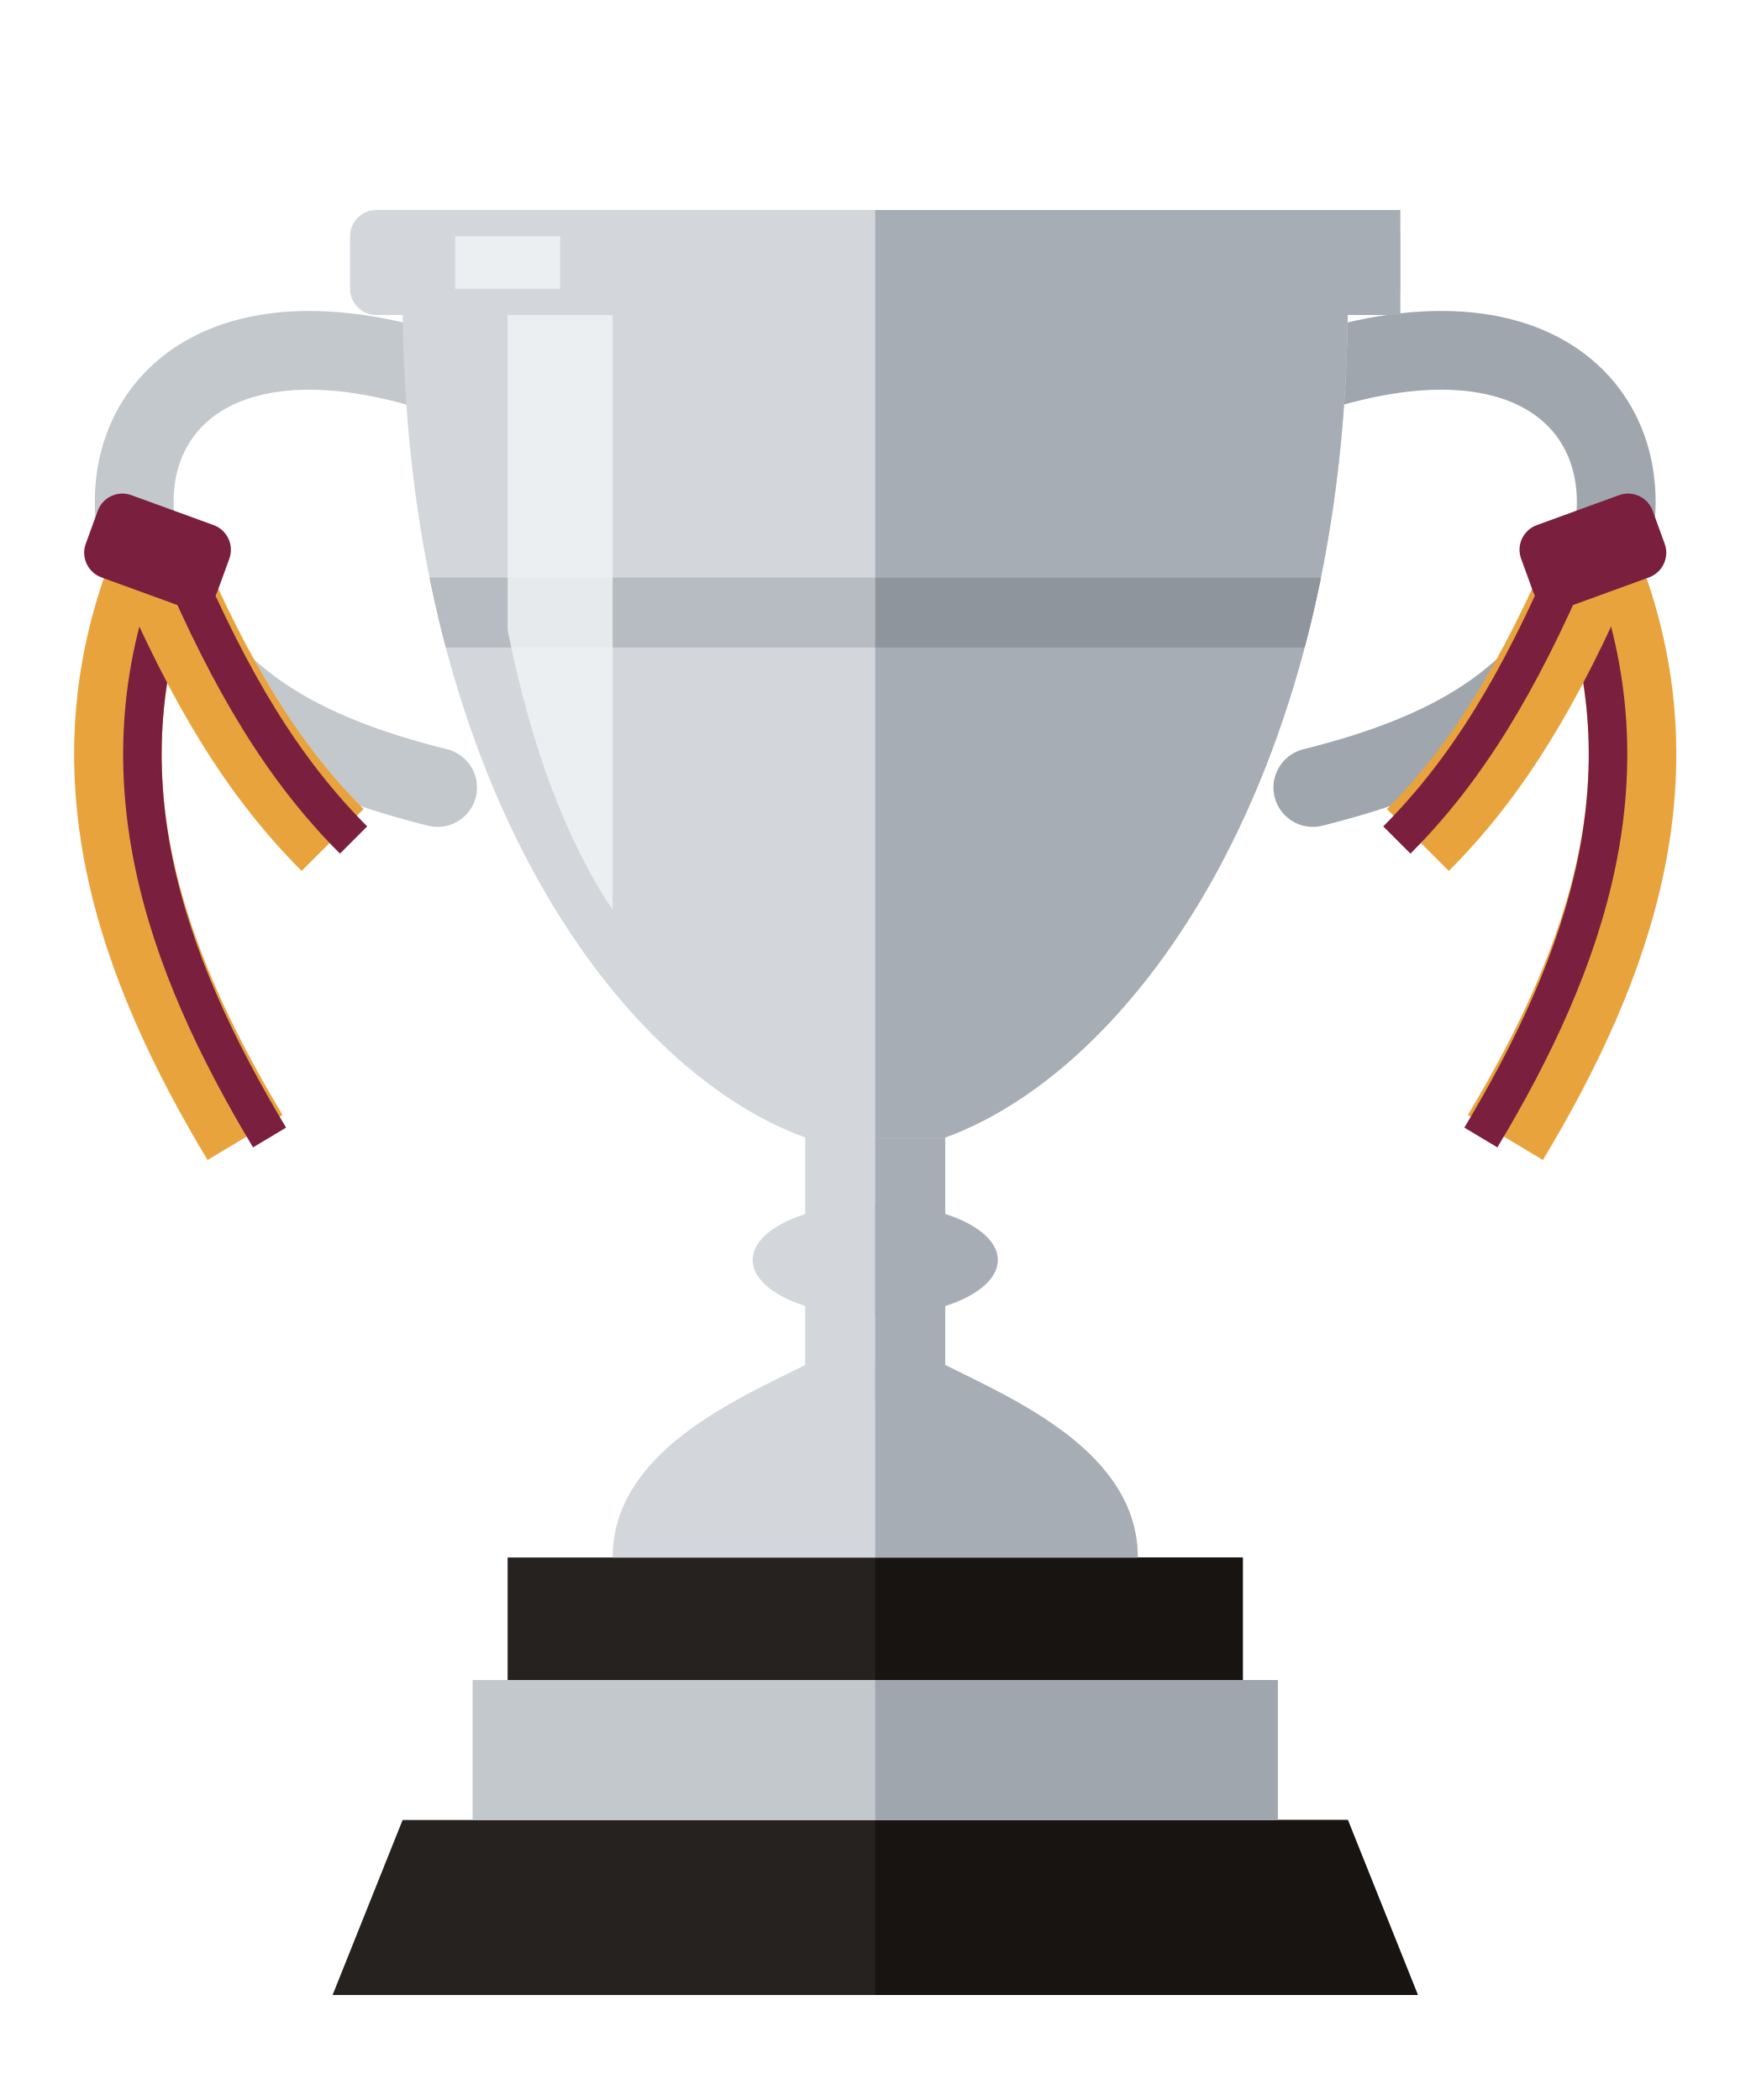
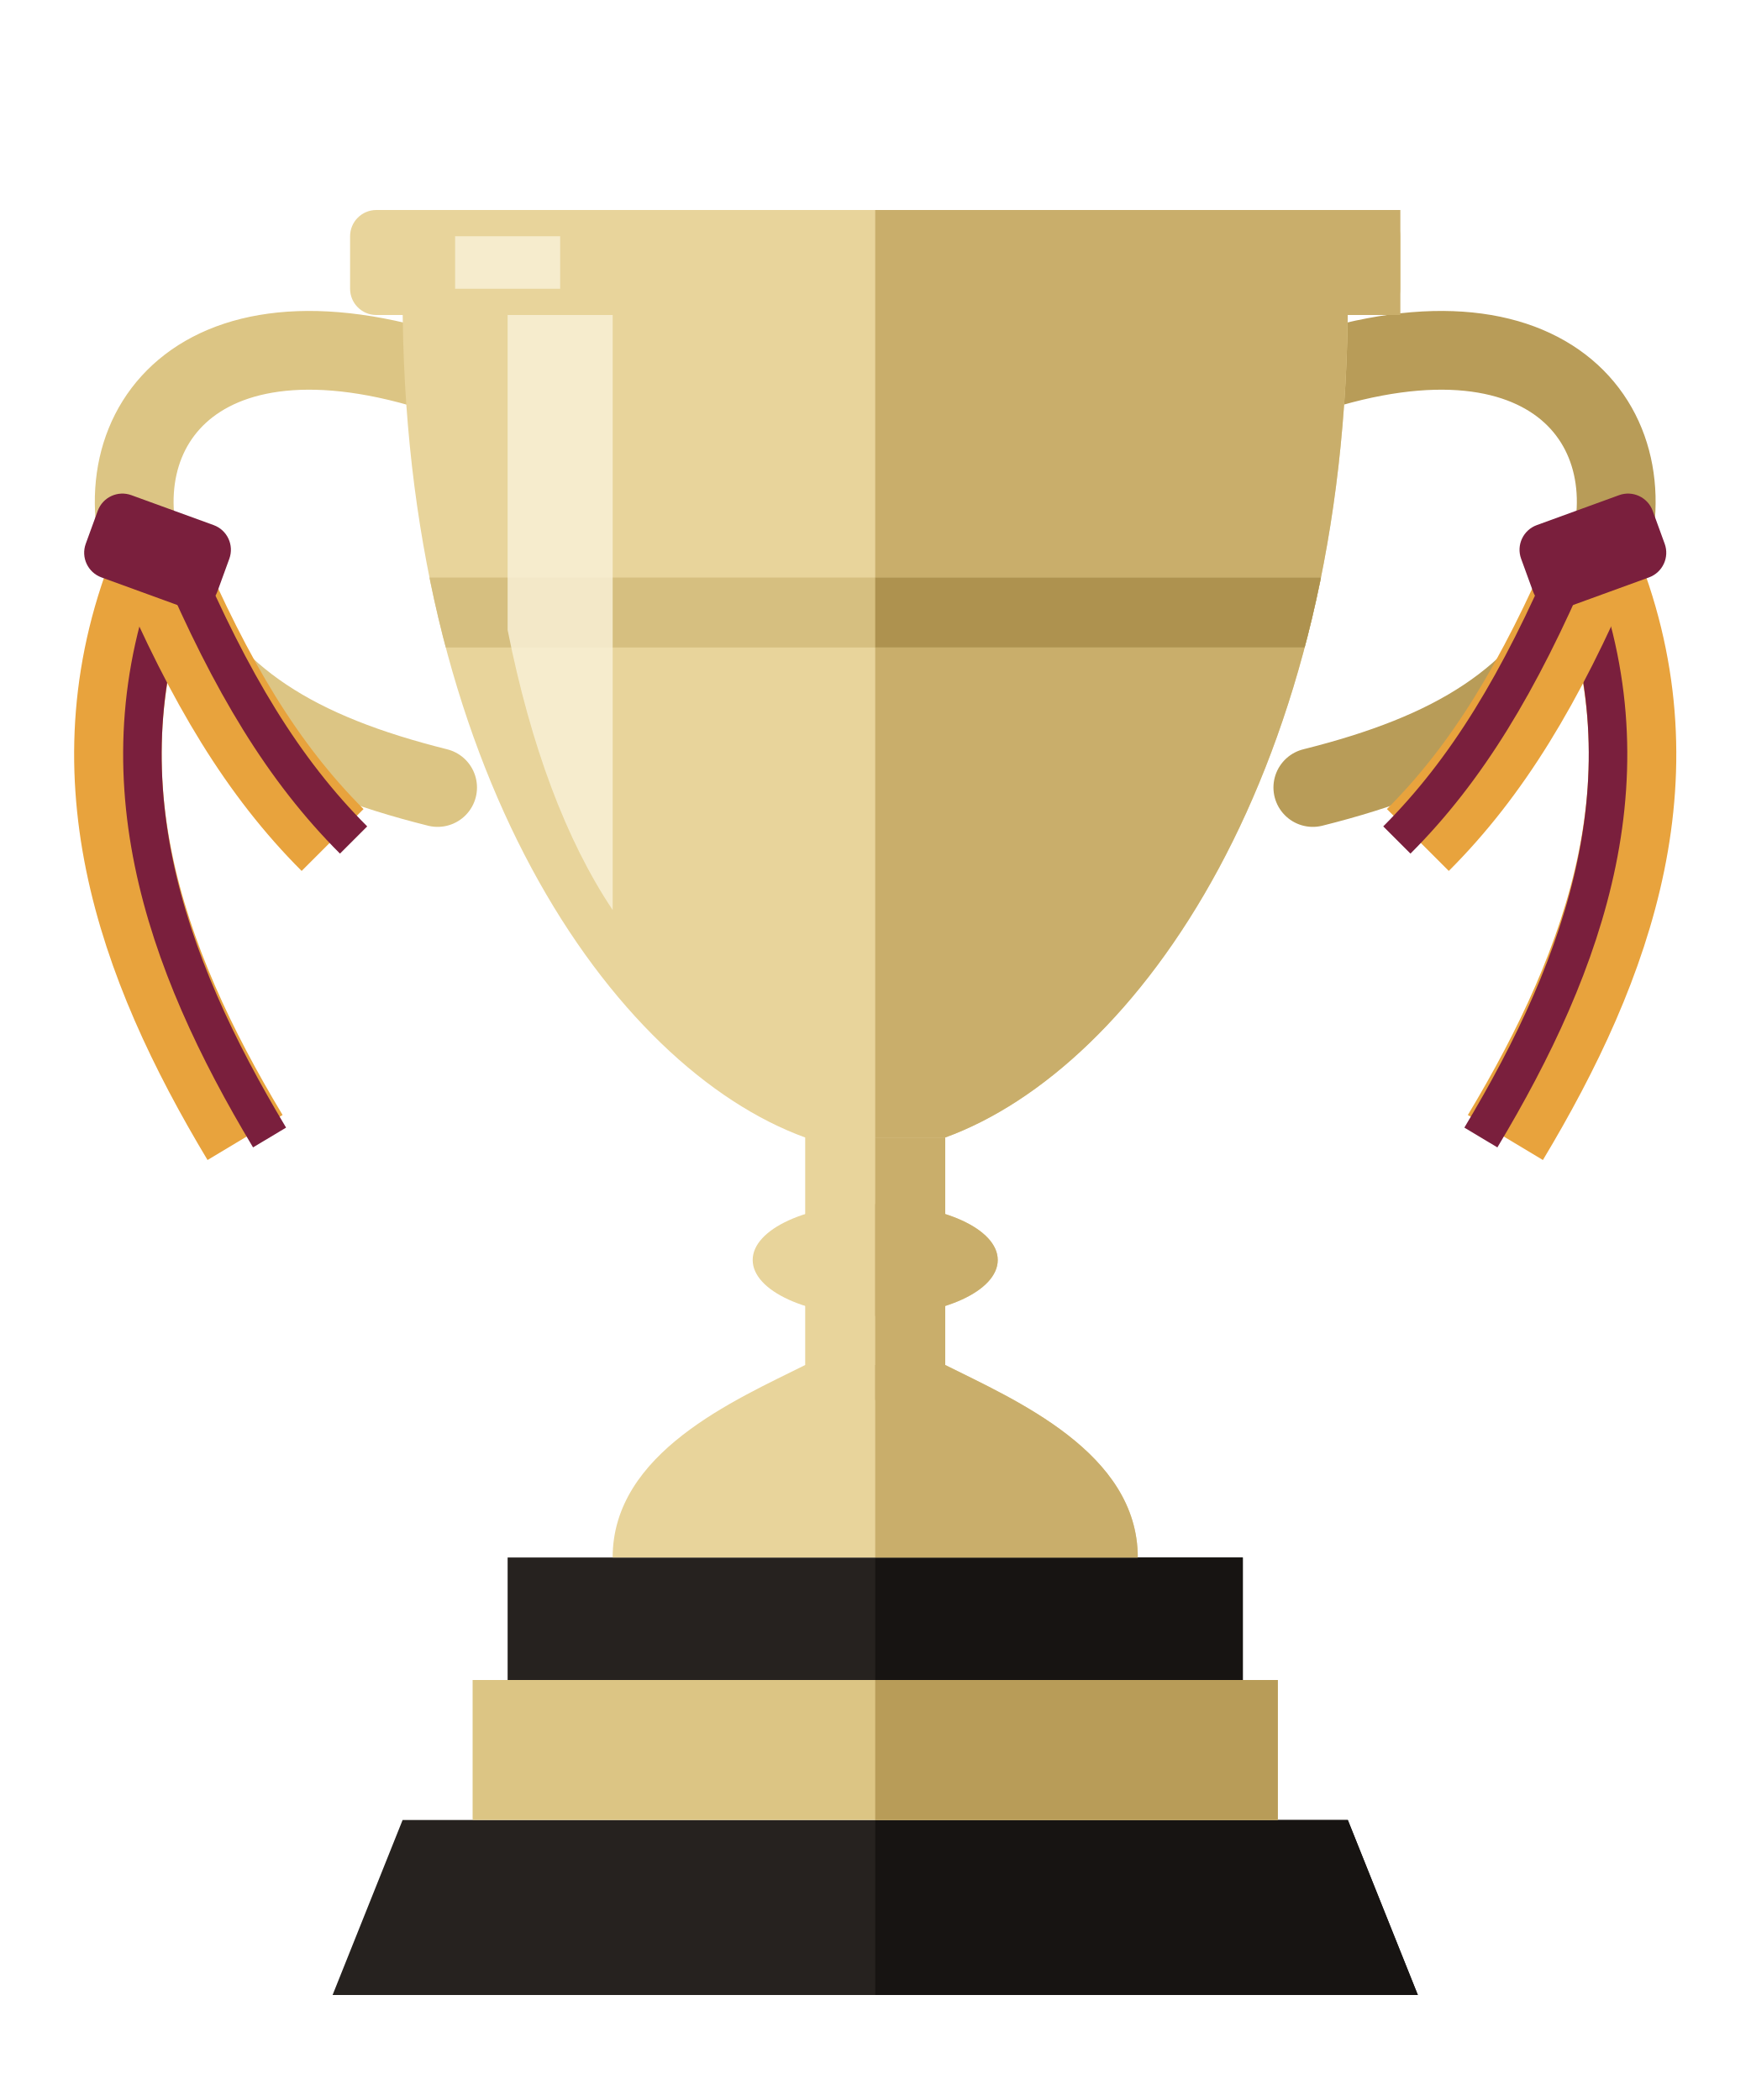
<svg xmlns="http://www.w3.org/2000/svg" viewBox="0 0 100 120">
  <defs>
    <clipPath id="tb">
      <path d="M23,17 C23,44 35,61 46,65 L54,65 C65,61 77,44 77,17 Z" />
    </clipPath>
    <clipPath id="tr">
      <rect x="50" y="0" width="50" height="120" />
    </clipPath>
  </defs>
  <g fill="none" stroke-linecap="round" stroke-linejoin="round">
-     <path d="M24,21 C10,17 5,26 9,34 C12,40 17,43 25,45" stroke="#C3C8CD" stroke-width="4.5" />
-     <path d="M76,21 C90,17 95,26 91,34 C88,40 83,43 75,45" stroke="#9FA6AD" stroke-width="4.5" />
+     <path d="M24,21 C10,17 5,26 9,34 C12,40 17,43 25,45" stroke="#DCC584" stroke-width="4.5" />
+     <path d="M76,21 C90,17 95,26 91,34 C88,40 83,43 75,45" stroke="#B89C58" stroke-width="4.5" />
  </g>
  <path d="M19,114 L81,114 L77,104 L23,104 Z" fill="#26221F" />
  <path d="M50,104 L77,104 L81,114 L50,114 Z" fill="#171412" />
-   <rect x="27" y="96" width="46" height="8" fill="#C3C8CD" />
-   <rect x="50" y="96" width="23" height="8" fill="#9FA6AD" />
+   <rect x="27" y="96" width="46" height="8" fill="#DCC584" />
+   <rect x="50" y="96" width="23" height="8" fill="#B89C58" />
  <rect x="29" y="89" width="42" height="7" fill="#26221F" />
  <rect x="50" y="89" width="21" height="7" fill="#171412" />
-   <path d="M35,89 C35,83 42,80 46,78 L54,78 C58,80 65,83 65,89 Z" fill="#D3D7DB" />
-   <rect x="46" y="64" width="8" height="16" fill="#D3D7DB" />
-   <ellipse cx="50" cy="72" rx="7" ry="3.2" fill="#D3D7DB" />
+   <path d="M35,89 C35,83 42,80 46,78 L54,78 C58,80 65,83 65,89 Z" fill="#E8D49B" />
+   <rect x="46" y="64" width="8" height="16" fill="#E8D49B" />
+   <ellipse cx="50" cy="72" rx="7" ry="3.2" fill="#E8D49B" />
  <g clip-path="url(#tr)">
-     <path d="M35,89 C35,83 42,80 46,78 L54,78 C58,80 65,83 65,89 Z" fill="#A7ADB4" />
-     <rect x="46" y="64" width="8" height="16" fill="#A7ADB4" />
-     <ellipse cx="50" cy="72" rx="7" ry="3.2" fill="#A7ADB4" />
+     <path d="M35,89 C35,83 42,80 46,78 L54,78 C58,80 65,83 65,89 Z" fill="#C9AE6B" />
+     <rect x="46" y="64" width="8" height="16" fill="#C9AE6B" />
+     <ellipse cx="50" cy="72" rx="7" ry="3.2" fill="#C9AE6B" />
  </g>
-   <path d="M23,17 C23,44 35,61 46,65 L54,65 C65,61 77,44 77,17 Z" fill="#D3D7DB" />
+   <path d="M23,17 C23,44 35,61 46,65 L54,65 C65,61 77,44 77,17 Z" fill="#E8D49B" />
  <g clip-path="url(#tb)">
-     <rect x="50" y="0" width="50" height="70" fill="#A7ADB4" />
-     <rect x="0" y="33" width="100" height="4" fill="#B6BCC2" />
-     <rect x="50" y="33" width="50" height="4" fill="#8E959D" />
-     <path d="M29,17 L35,17 L35,52 Q31,46 29,36 Z" fill="#F3F5F6" opacity=".8" />
+     <rect x="50" y="0" width="50" height="70" fill="#C9AE6B" />
+     <rect x="0" y="33" width="100" height="4" fill="#D6BF80" />
+     <rect x="50" y="33" width="50" height="4" fill="#AE924F" />
+     <path d="M29,17 L35,17 L35,52 Q31,46 29,36 Z" fill="#FAF3DA" opacity=".8" />
  </g>
-   <rect x="20" y="12" width="60" height="6" rx="1.5" fill="#D3D7DB" />
-   <rect x="50" y="12" width="30" height="6" fill="#A7ADB4" />
-   <rect x="26" y="13.5" width="6" height="3" fill="#F3F5F6" opacity=".8" />
+   <rect x="20" y="12" width="60" height="6" rx="1.5" fill="#E8D49B" />
+   <rect x="50" y="12" width="30" height="6" fill="#C9AE6B" />
+   <rect x="26" y="13.5" width="6" height="3" fill="#FAF3DA" opacity=".8" />
  <g fill="none" stroke-linecap="butt">
    <path d="M9,32 C4,44 8,55 14,65" stroke="#E8A33D" stroke-width="5" />
    <path d="M9,32 C4,44 8,55 14,65" stroke="#7A1F3D" stroke-width="2.2" transform="translate(1.4,0)" />
    <path d="M9,32 C12,39 15,44 19,48" stroke="#E8A33D" stroke-width="5" />
    <path d="M9,32 C12,39 15,44 19,48" stroke="#7A1F3D" stroke-width="2.2" transform="translate(1.2,0)" />
    <path d="M91,32 C96,44 92,55 86,65" stroke="#E8A33D" stroke-width="5" />
    <path d="M91,32 C96,44 92,55 86,65" stroke="#7A1F3D" stroke-width="2.2" transform="translate(-1.4,0)" />
    <path d="M91,32 C88,39 85,44 81,48" stroke="#E8A33D" stroke-width="5" />
    <path d="M91,32 C88,39 85,44 81,48" stroke="#7A1F3D" stroke-width="2.2" transform="translate(-1.2,0)" />
  </g>
  <rect x="5" y="29" width="8" height="5" rx="1.5" fill="#7A1F3D" transform="rotate(20 9 31.5)" />
  <rect x="87" y="29" width="8" height="5" rx="1.5" fill="#7A1F3D" transform="rotate(-20 91 31.5)" />
</svg>
